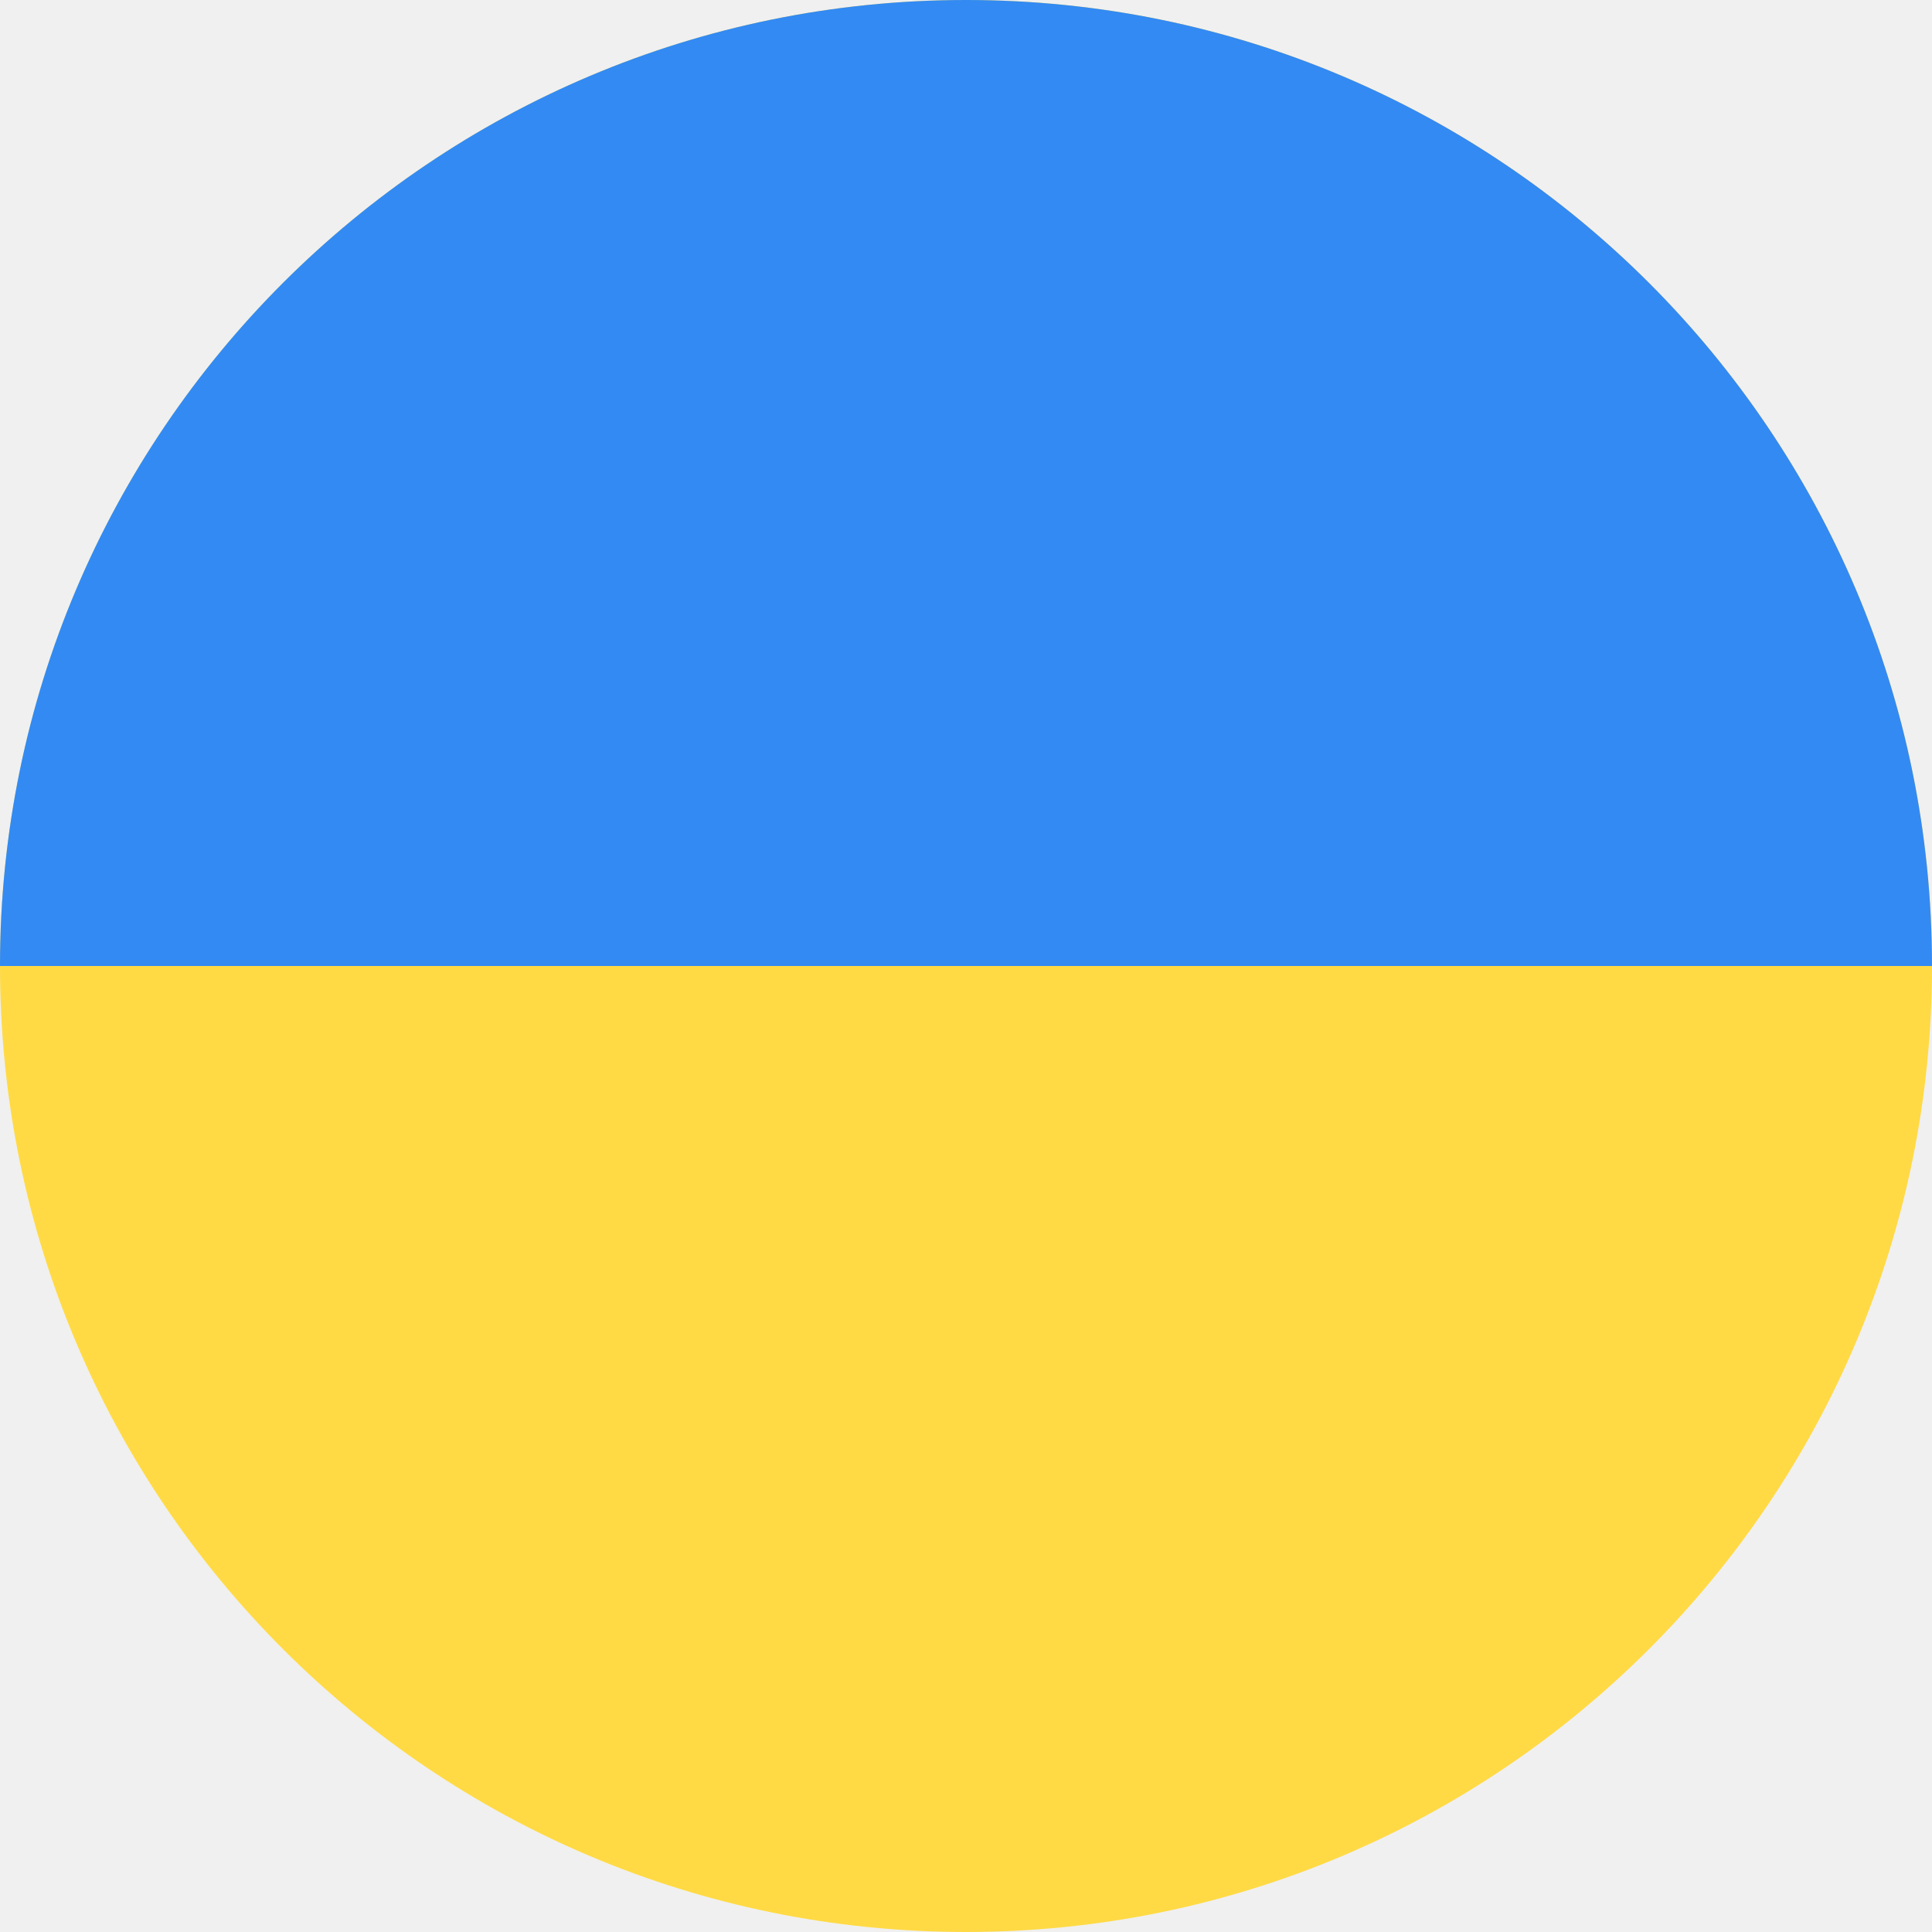
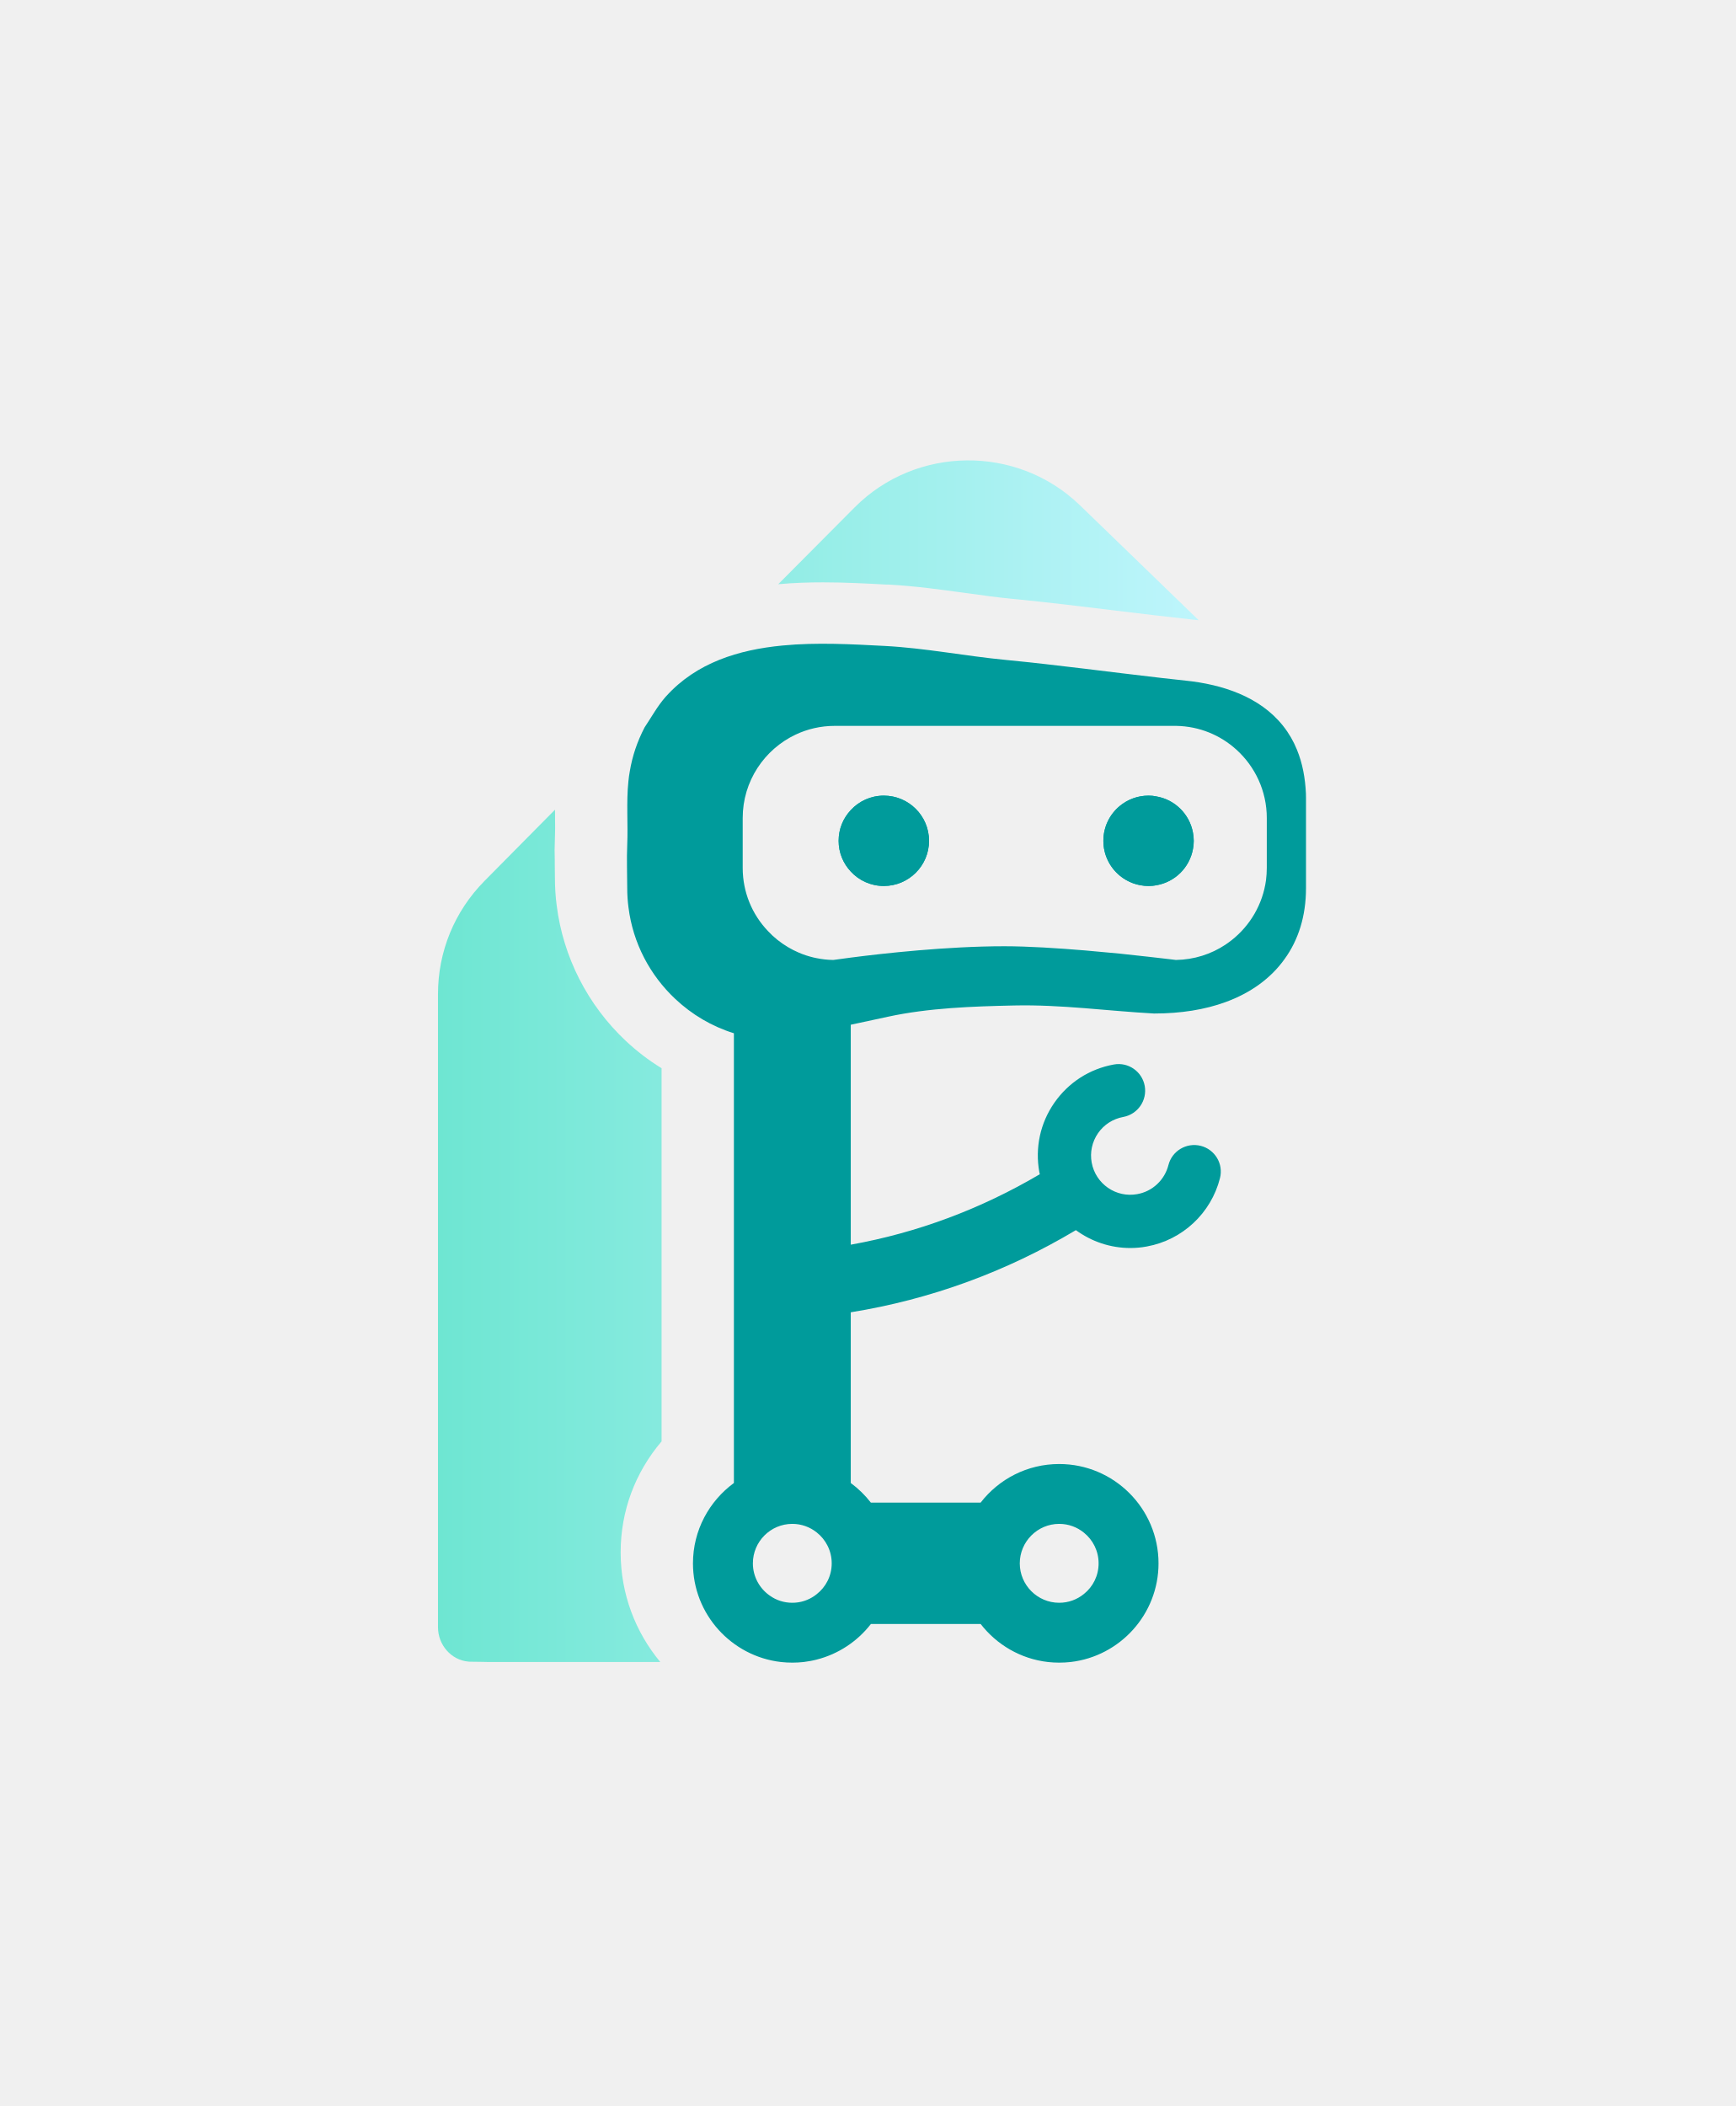
- <svg xmlns="http://www.w3.org/2000/svg" version="1.1" id="Layer_1" x="0px" y="0px" viewBox="0 0 512 512" style="enable-background:new 0 0 512 512;" xml:space="preserve">
-   <circle style="fill:#FFDA44;" cx="256" cy="256" r="256" />
-   <path style="fill:#338AF3;" d="M0,256C0,114.616,114.616,0,256,0s256,114.616,256,256" />
-   <g>
- </g>
-   <g>
- </g>
-   <g>
- </g>
-   <g>
- </g>
-   <g>
- </g>
-   <g>
- </g>
-   <g>
- </g>
-   <g>
- </g>
-   <g>
- </g>
-   <g>
- </g>
-   <g>
- </g>
-   <g>
- </g>
-   <g>
- </g>
-   <g>
- </g>
-   <g>
- </g>
+ <svg xmlns="http://www.w3.org/2000/svg" xmlns:xlink="http://www.w3.org/1999/xlink" id="LOGOS" viewBox="0 0 250.53 304">
+   <defs>
+     <style>.cls-1{fill:url(#linear-gradient);}.cls-2{fill:#fff;}.cls-3{fill:#009b9b;}.cls-4{fill:url(#linear-gradient-3);}.cls-5{fill:url(#linear-gradient-2);}</style>
+     <linearGradient id="linear-gradient" x1="121.07" y1="121.37" x2="134.12" y2="121.37" gradientUnits="userSpaceOnUse">
+       <stop offset="0" stop-color="#6ee6d2" />
+       <stop offset="1" stop-color="#bef5fc" />
+     </linearGradient>
+     <linearGradient id="linear-gradient-2" x1="159.28" x2="172.33" xlink:href="#linear-gradient" />
+     <linearGradient id="linear-gradient-3" x1="63.23" y1="153.19" x2="173.05" y2="153.19" xlink:href="#linear-gradient" />
+   </defs>
+   <path class="cls-1" d="m134.12,121.37c0,3.6-2.93,6.52-6.53,6.52-1.89,0-3.59-.8-4.77-2.09-1.09-1.16-1.75-2.71-1.75-4.43s.66-3.27,1.75-4.43c1.18-1.28,2.88-2.09,4.77-2.09,3.6,0,6.53,2.92,6.53,6.52Z" />
+   <path class="cls-5" d="m172.33,121.37c0,.4-.04.8-.11,1.19-.49,2.67-2.6,4.76-5.28,5.22-.37.08-.75.1-1.13.1-1.58,0-3.02-.56-4.15-1.49-1.45-1.2-2.37-3-2.37-5.03s.92-3.83,2.37-5.03c1.13-.93,2.57-1.49,4.15-1.49.38,0,.76.03,1.12.11,2.68.45,4.8,2.55,5.29,5.22.08.38.11.79.11,1.19Z" />
+   <path class="cls-4" d="m95.51,154.2c-1.86-1.14-3.59-2.47-5.18-3.96-5.49-5.16-9.03-12.09-9.96-19.52-.17-1.25-.26-2.67-.26-4.08,0-.62-.01-1.24-.02-1.86v-.56c-.03-1.13-.04-1.81.02-3.29.04-.95.04-1.72.02-2.8v-.55c-.01-.26-.01-.49-.01-.7l-10.17,10.28c-4.33,4.38-6.72,10.18-6.72,16.35v91.37c0,2.58,1.93,4.76,4.38,4.97.13.02.27.02.42.02.89,0,2.5.04,2.5.04h24.79c-3.57-4.3-5.72-9.81-5.72-15.81s2.09-11.54,5.91-16.04v-53.86Zm60.4-81.26c-9.08-8.78-23.69-8.62-32.57.34l-10.99,11.05c2.3-.21,4.49-.27,6.48-.27,3.19,0,6.32.17,9.08.32h.34c3.92.22,7.62.73,11.2,1.23h.05c2.33.33,4.53.63,6.71.84,4.97.48,9.95,1.09,14.78,1.68l.14.02c3.67.44,7.46.9,11.16,1.3.25.02.51.05.76.08l-17.14-16.59Z" />
+   <path class="cls-2" d="m134.12,121.37c0,3.6-2.93,6.52-6.53,6.52-1.89,0-3.59-.8-4.77-2.09-1.09-1.16-1.75-2.71-1.75-4.43s.66-3.27,1.75-4.43c1.18-1.28,2.88-2.09,4.77-2.09,3.6,0,6.53,2.92,6.53,6.52Z" />
+   <path class="cls-2" d="m172.33,121.37c0,.4-.04.8-.11,1.19-.49,2.67-2.6,4.76-5.28,5.22-.37.08-.75.1-1.13.1-1.58,0-3.02-.56-4.15-1.49-1.45-1.2-2.37-3-2.37-5.03s.92-3.83,2.37-5.03c1.13-.93,2.57-1.49,4.15-1.49.38,0,.76.03,1.12.11,2.68.45,4.8,2.55,5.29,5.22.08.38.11.79.11,1.19Z" />
+   <path class="cls-3" d="m166.93,114.96c-.37-.08-.74-.11-1.12-.11-1.58,0-3.02.56-4.15,1.49-1.45,1.2-2.37,3.01-2.37,5.03s.92,3.83,2.37,5.03c1.13.93,2.57,1.49,4.15,1.49.38,0,.77-.03,1.13-.1,2.68-.46,4.79-2.55,5.28-5.22.08-.39.11-.79.11-1.19s-.04-.81-.11-1.19c-.49-2.67-2.61-4.77-5.29-5.22Z" />
+   <path class="cls-3" d="m127.59,114.85c-1.89,0-3.59.81-4.77,2.09-1.09,1.16-1.75,2.71-1.75,4.43s.66,3.26,1.75,4.43c1.18,1.29,2.88,2.09,4.77,2.09,3.6,0,6.53-2.92,6.53-6.52s-2.93-6.52-6.53-6.52Z" />
+   <path class="cls-3" d="m166.93,114.96c-.36-.08-.74-.11-1.12-.11-1.58,0-3.02.56-4.15,1.49-1.45,1.2-2.37,3-2.37,5.03s.92,3.83,2.37,5.03c1.13.93,2.57,1.49,4.15,1.49.38,0,.77-.03,1.13-.11,2.68-.46,4.79-2.55,5.28-5.22.08-.38.12-.79.12-1.19s-.04-.81-.12-1.19c-.49-2.67-2.61-4.77-5.29-5.22Z" />
+   <path class="cls-3" d="m127.59,114.85c-1.89,0-3.59.81-4.77,2.09-1.09,1.17-1.75,2.71-1.75,4.43s.66,3.26,1.75,4.43c1.18,1.28,2.88,2.09,4.77,2.09,3.6,0,6.53-2.92,6.53-6.52s-2.93-6.52-6.53-6.52Z" />
+   <path class="cls-3" d="m188.53,114.54c-.1-2.18-.48-4.34-1.3-6.33-.49-1.21-1.15-2.36-1.99-3.42-3.37-4.26-8.84-6-14.06-6.54-1.14-.12-2.29-.25-3.44-.38-7.51-.86-15.01-1.88-22.54-2.61-5.86-.56-11.6-1.71-17.5-2.02-4.65-.24-9.78-.54-14.73-.06-6.35.61-12.4,2.47-16.78,7.3-.04.03-.07.07-.11.12-1.2,1.37-2.02,2.9-3.03,4.41-1.05,2.02-1.76,4.11-2.13,6.33-.09.47-.15.95-.2,1.44-.32,3.07-.04,6.12-.17,9.18-.09,2.08,0,4.17,0,6.25,0,.94.06,1.86.18,2.77.65,5.19,3.12,9.8,6.75,13.21,2.39,2.25,5.27,3.97,8.47,4.96v64.92c-3.57,2.62-5.91,6.83-5.91,11.6,0,7.34,5.56,13.42,12.7,14.24.54.06,1.09.09,1.64.09s1.1-.03,1.64-.09c.64-.08,1.27-.19,1.88-.35,3.15-.8,5.89-2.64,7.83-5.14h15.84c2.31,2.98,5.76,5.04,9.71,5.49.53.06,1.08.09,1.63.09s1.11-.03,1.65-.09c7.13-.82,12.69-6.9,12.69-14.24,0-7.92-6.44-14.34-14.34-14.34-4.61,0-8.72,2.18-11.34,5.57h-15.85c-.83-1.07-1.8-2.02-2.9-2.83v-24.64c11.51-1.86,22.42-5.84,32.5-11.86,2.24,1.64,4.97,2.58,7.86,2.58.78,0,1.58-.07,2.38-.22,5.13-.93,9.28-4.8,10.56-9.86.53-2.06-.72-4.15-2.78-4.67-2.05-.51-4.14.72-4.66,2.78-.55,2.15-2.3,3.8-4.49,4.19-3.08.57-6.03-1.48-6.59-4.56-.27-1.48.06-2.99.92-4.24.86-1.24,2.16-2.07,3.65-2.34,2.08-.39,3.46-2.38,3.09-4.47-.38-2.09-2.37-3.48-4.46-3.1-3.52.64-6.56,2.6-8.6,5.54-2.03,2.93-2.79,6.47-2.16,9.99.02.1.04.21.07.31-8.5,5.01-17.65,8.44-27.29,10.17v-31.75c1.8-.39,3.59-.78,5.39-1.16,5.86-1.27,12.21-1.49,18.19-1.62,6.82-.15,13.43.79,20.2,1.16,3.88,0,7.34-.56,10.3-1.64,3.66-1.33,6.56-3.44,8.54-6.21,2.02-2.78,3.1-6.24,3.1-10.24v-13.06c0-.2,0-.41-.01-.61Zm-35.62,105.43c1.36,0,2.61.48,3.58,1.28,1.29,1.04,2.11,2.63,2.11,4.42s-.82,3.38-2.11,4.41c-.97.8-2.22,1.28-3.58,1.28-3.14,0-5.69-2.56-5.69-5.69s2.55-5.7,5.69-5.7Zm-35.01,10.15c-.09.08-.19.15-.29.22-.92.65-2.03,1.02-3.23,1.02s-2.32-.37-3.23-1.02c-1.48-1.02-2.46-2.74-2.46-4.67,0-3.14,2.55-5.7,5.69-5.7,1.33,0,2.55.46,3.52,1.23,1.32,1.04,2.17,2.65,2.17,4.47s-.85,3.42-2.17,4.45Zm64.98-104.84c0,.59-.04,1.18-.11,1.75-.47,3.51-2.31,6.59-4.96,8.68-.3.23-.6.45-.91.66-2.05,1.36-4.51,2.16-7.15,2.2-.17-.02-.44-.06-.8-.1-1.39-.16-4.09-.48-7.34-.82h-.01c-1.54-.15-3.2-.3-4.89-.45-4.06-.34-8.33-.61-11.72-.61-8.28,0-17.64,1.05-22.17,1.64-1.24.16-2.11.28-2.52.34-.81-.01-1.62-.1-2.4-.26-.14-.03-.29-.06-.43-.09-.76-.18-1.5-.42-2.2-.73-.52-.22-1.02-.48-1.51-.77-1.08-.64-2.06-1.42-2.9-2.33-2.27-2.38-3.64-5.59-3.64-9.11v-7.2c0-5.32,3.13-9.91,7.64-12.04,1.71-.81,3.63-1.26,5.64-1.26h49.32c3.33.06,6.37,1.34,8.67,3.43,2.69,2.43,4.39,5.96,4.39,9.87v7.2Z" />
</svg>
